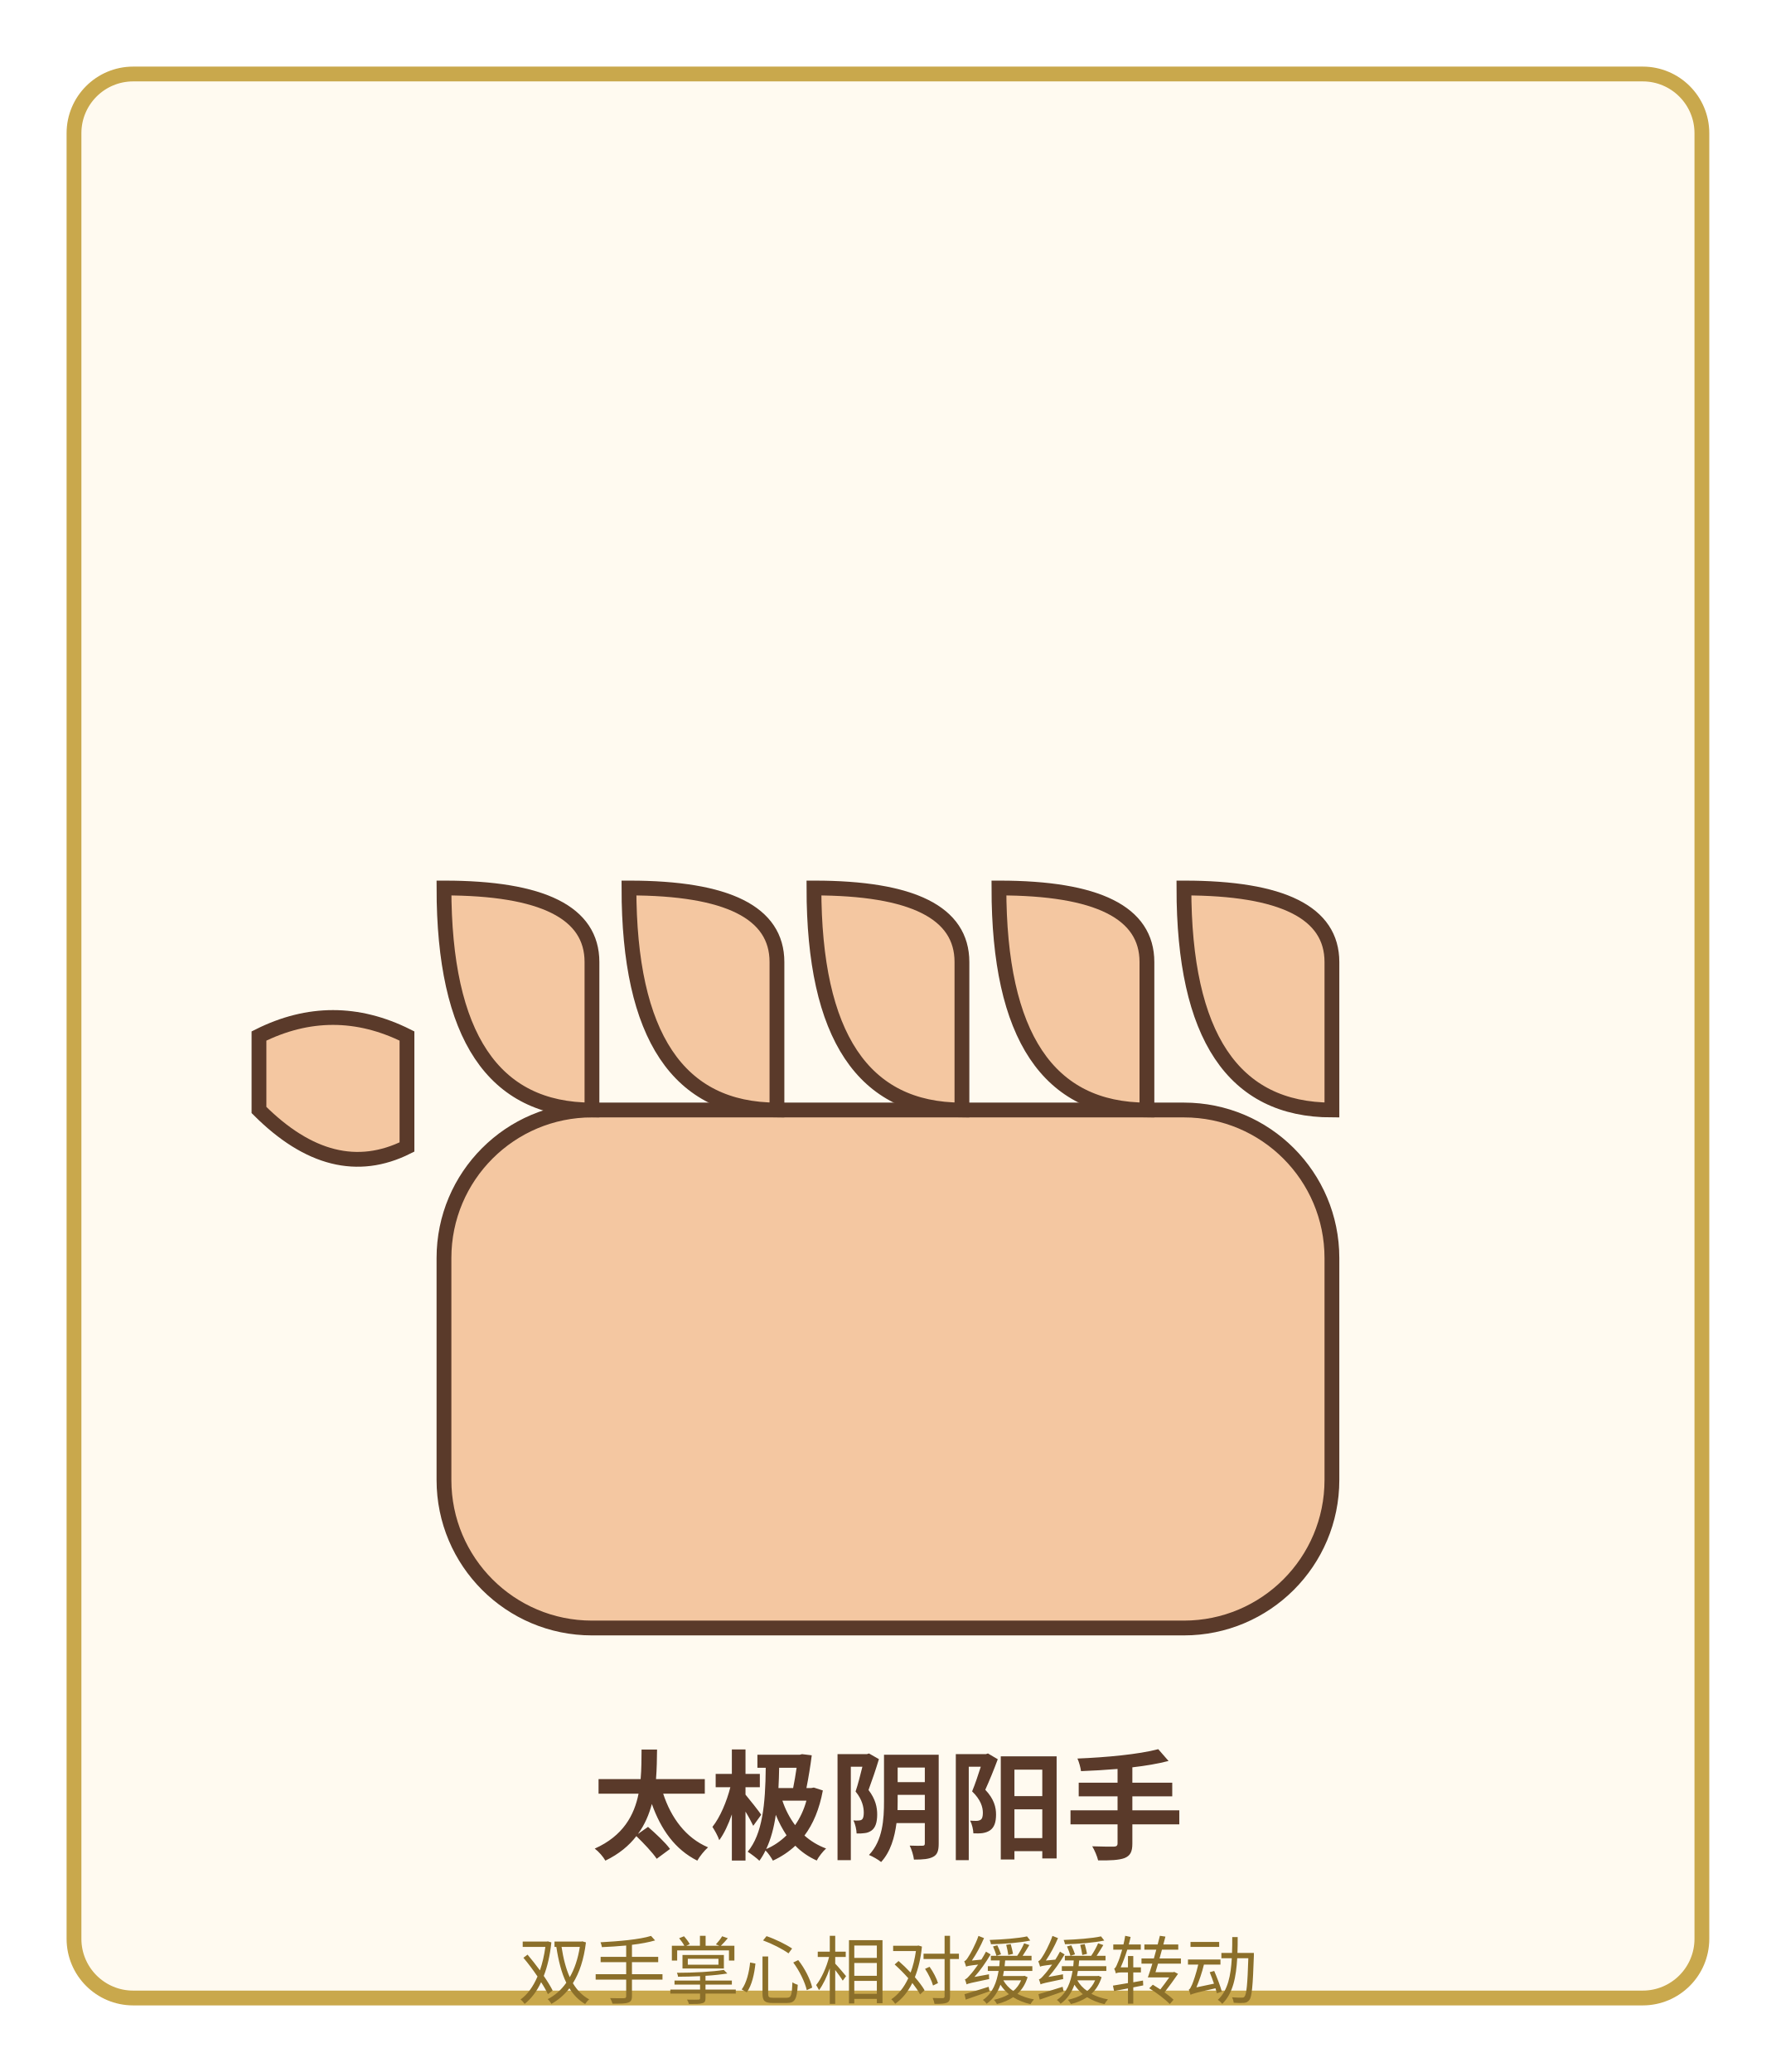
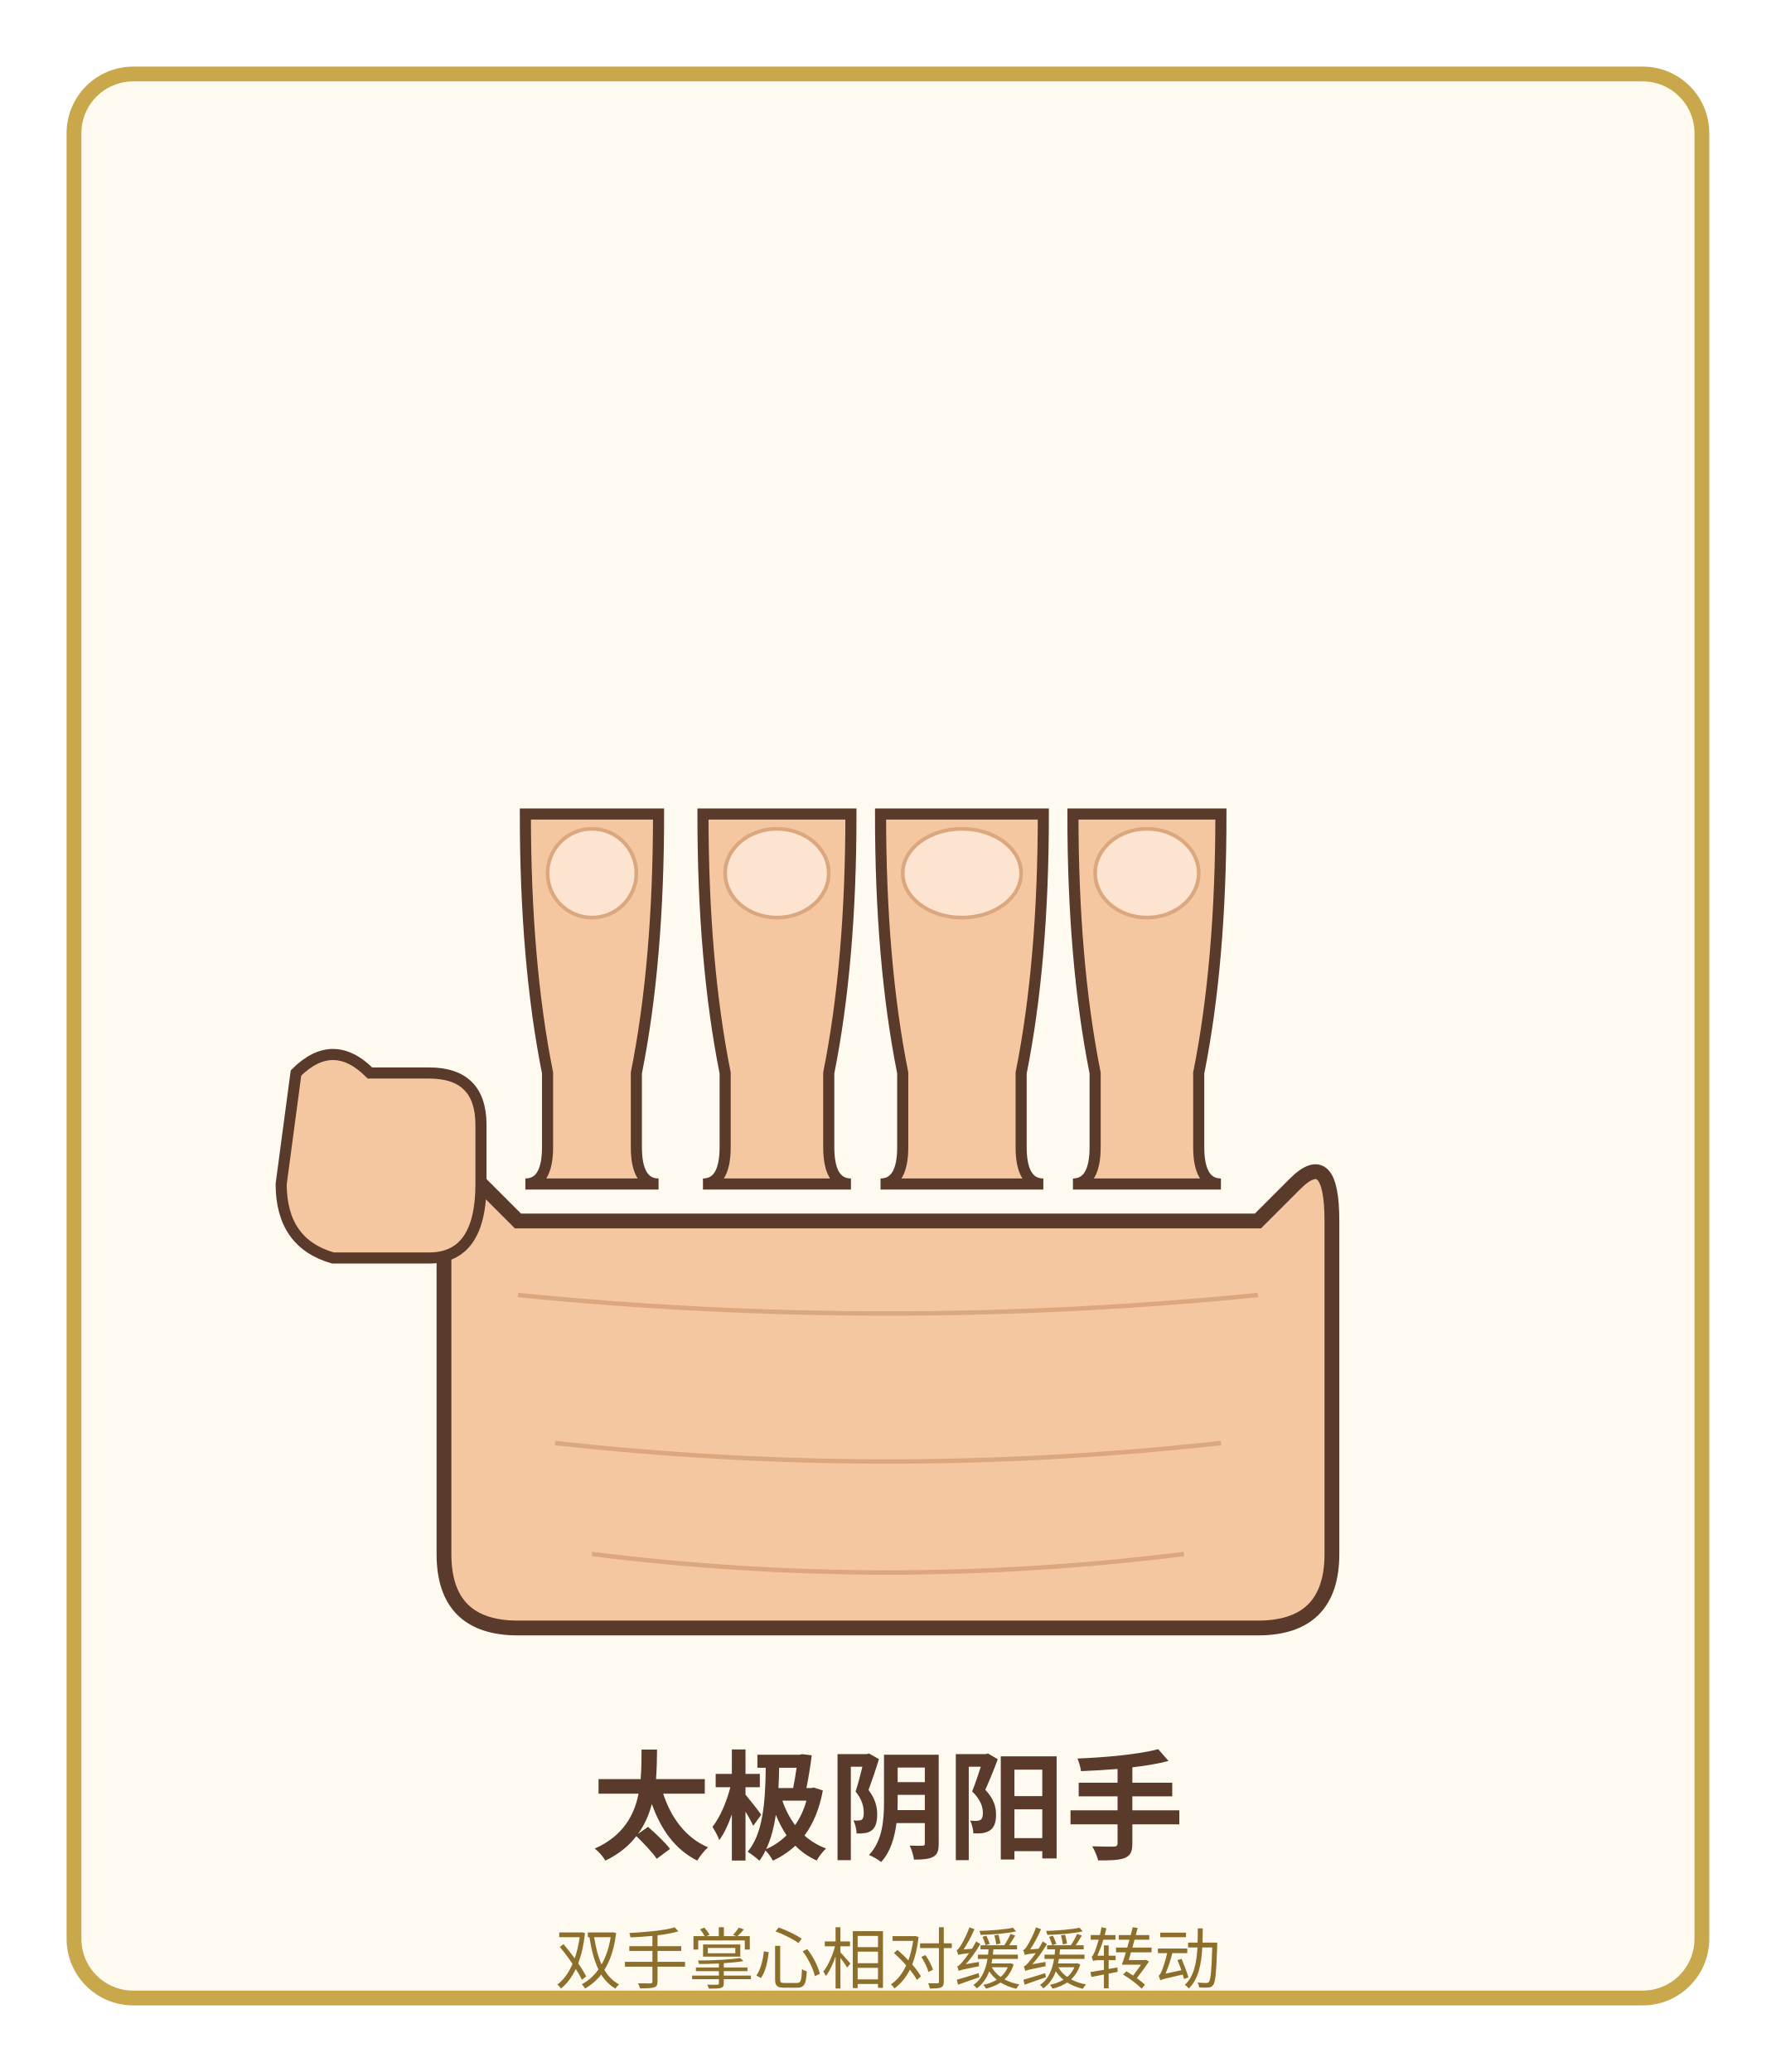
<svg xmlns="http://www.w3.org/2000/svg" viewBox="0 0 240 280" width="180">
  <rect x="10" y="10" width="220" height="260" fill="#fffaf0" stroke="#c9a84c" stroke-width="2" rx="8" />
-   <rect x="60" y="150" width="120" height="70" rx="20" fill="#f4c7a1" stroke="#5a3a2a" stroke-width="2" />
-   <path d="M 60 120 Q 60 150 80 150 L 80 130 Q 80 120 60 120 Z" fill="#f4c7a1" stroke="#5a3a2a" stroke-width="2" />
-   <path d="M 85 120 Q 85 150 105 150 L 105 130 Q 105 120 85 120 Z" fill="#f4c7a1" stroke="#5a3a2a" stroke-width="2" />
-   <path d="M 110 120 Q 110 150 130 150 L 130 130 Q 130 120 110 120 Z" fill="#f4c7a1" stroke="#5a3a2a" stroke-width="2" />
-   <path d="M 135 120 Q 135 150 155 150 L 155 130 Q 155 120 135 120 Z" fill="#f4c7a1" stroke="#5a3a2a" stroke-width="2" />
-   <path d="M 160 120 Q 160 150 180 150 L 180 130 Q 180 120 160 120 Z" fill="#f4c7a1" stroke="#5a3a2a" stroke-width="2" />
-   <path d="M 35 140 Q 45 135 55 140 L 55 155 Q 45 160 35 150 Z" fill="#f4c7a1" stroke="#5a3a2a" stroke-width="2" />
+   <path d="M 65 160 Q 60 155 60 165 L 60 210 Q 60 220 70 220 L 170 220 Q 180 220 180 210 L 180 165 Q 180 155 175 160 L 170 165 L 70 165 Z" fill="#f4c7a1" stroke="#5a3a2a" stroke-width="2" />
+   <path d="M 70 175 Q 120 180 170 175" fill="none" stroke="#dba77e" stroke-width="0.6" />
+   <path d="M 75 195 Q 120 200 165 195" fill="none" stroke="#dba77e" stroke-width="0.6" />
+   <path d="M 80 210 Q 120 215 160 210" fill="none" stroke="#dba77e" stroke-width="0.6" />
+   <path d="M 71 110 Q 71 130 74 145 L 74 155 Q 74 160 71 160 L 89 160 Q 86 160 86 155 L 86 145 Q 89 130 89 110 Z" fill="#f4c7a1" stroke="#5a3a2a" stroke-width="1.5" />
+   <ellipse cx="80" cy="118" rx="6" ry="6" fill="#fce4d0" stroke="#dba77e" stroke-width="0.5" />
+   <path d="M 95 110 Q 95 130 98 145 L 98 155 Q 98 160 95 160 L 115 160 Q 112 160 112 155 L 112 145 Q 115 130 115 110 Z" fill="#f4c7a1" stroke="#5a3a2a" stroke-width="1.5" />
+   <ellipse cx="105" cy="118" rx="7" ry="6" fill="#fce4d0" stroke="#dba77e" stroke-width="0.5" />
+   <path d="M 119 110 Q 119 130 122 145 L 122 155 Q 122 160 119 160 L 141 160 Q 138 160 138 155 L 138 145 Q 141 130 141 110 Z" fill="#f4c7a1" stroke="#5a3a2a" stroke-width="1.5" />
+   <ellipse cx="130" cy="118" rx="8" ry="6" fill="#fce4d0" stroke="#dba77e" stroke-width="0.5" />
+   <path d="M 145 110 Q 145 130 148 145 L 148 155 Q 148 160 145 160 L 165 160 Q 162 160 162 155 L 162 145 Q 165 130 165 110 Z" fill="#f4c7a1" stroke="#5a3a2a" stroke-width="1.5" />
+   <ellipse cx="155" cy="118" rx="7" ry="6" fill="#fce4d0" stroke="#dba77e" stroke-width="0.5" />
+   <path d="M 50 145 Q 45 140 40 145 L 38 160 Q 38 168 45 170 L 58 170 Q 65 170 65 160 L 65 152 Q 65 145 58 145 Z" fill="#f4c7a1" stroke="#5a3a2a" stroke-width="1.5" />
  <text x="120" y="250" text-anchor="middle" font-size="16" font-family="'Noto Serif SC',serif" font-weight="bold" fill="#5a3a2a">太极阴阳手</text>
-   <text x="120" y="270" text-anchor="middle" font-size="10" font-family="'Noto Serif SC',serif" fill="#8b6f2a">双手掌心相对缓缓转动</text>
+   <text x="120" y="268" text-anchor="middle" font-size="9" font-family="'Noto Serif SC',serif" fill="#8b6f2a">双手掌心相对缓缓转动</text>
</svg>
